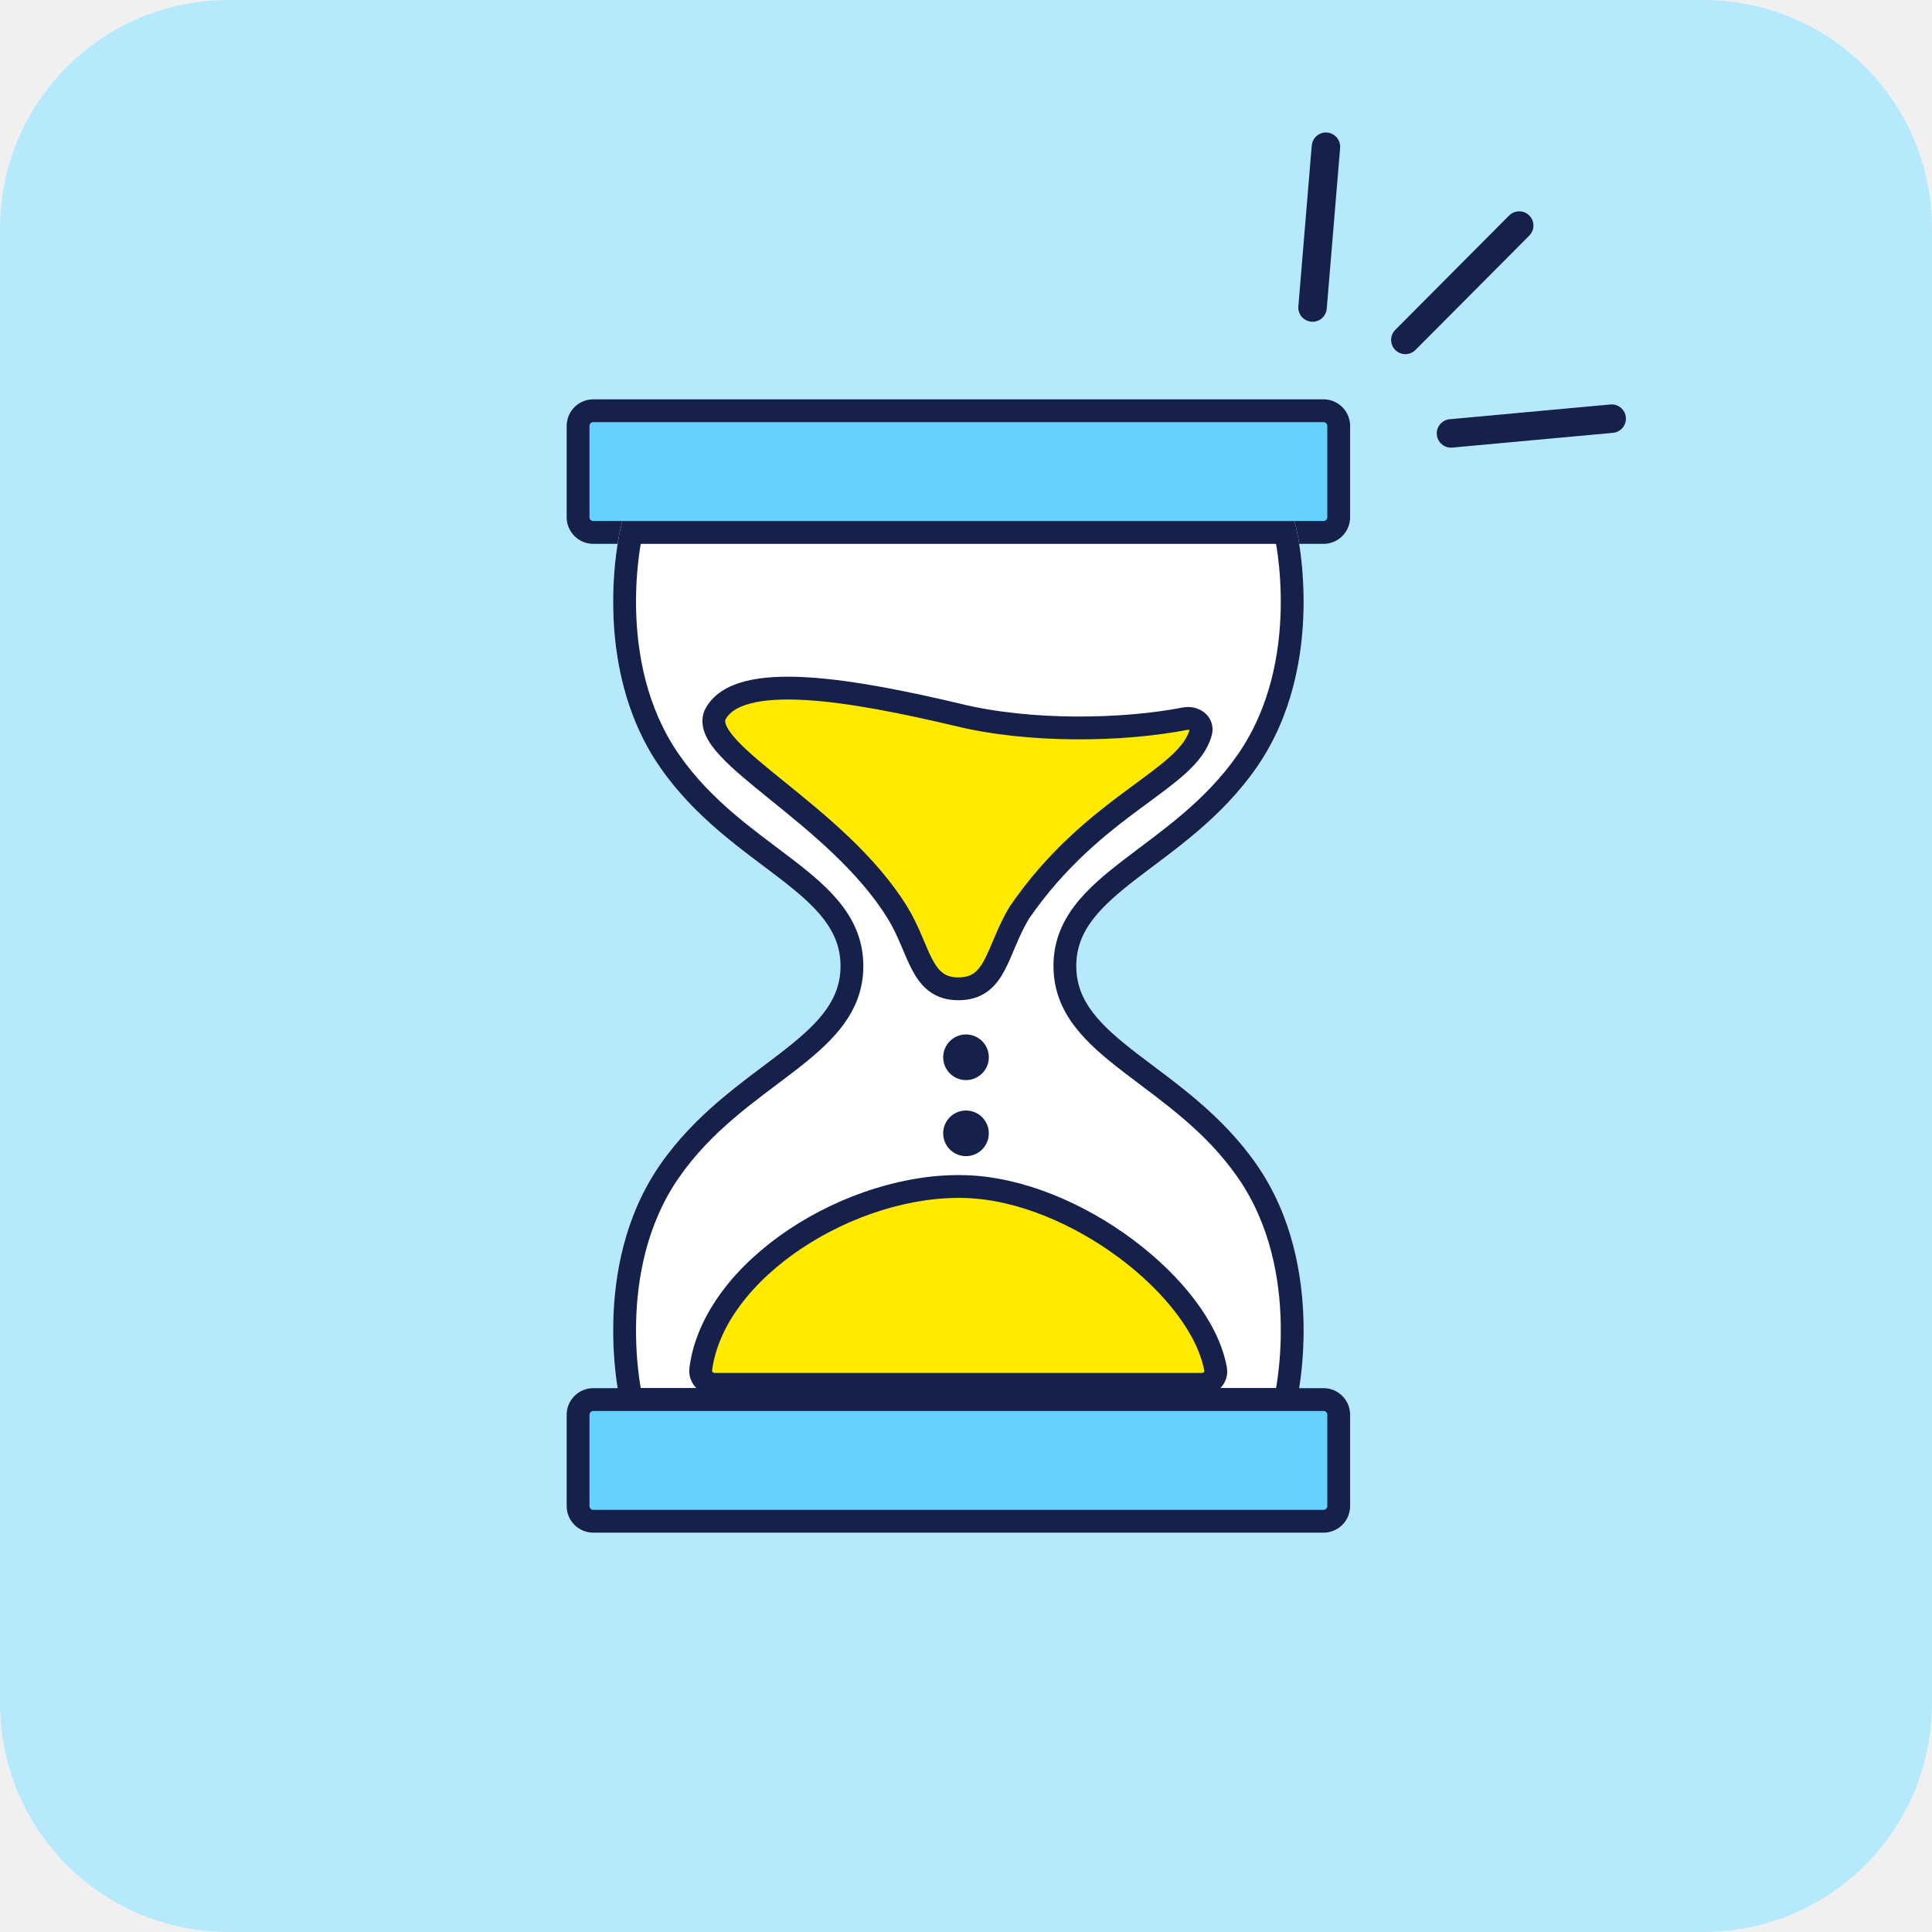
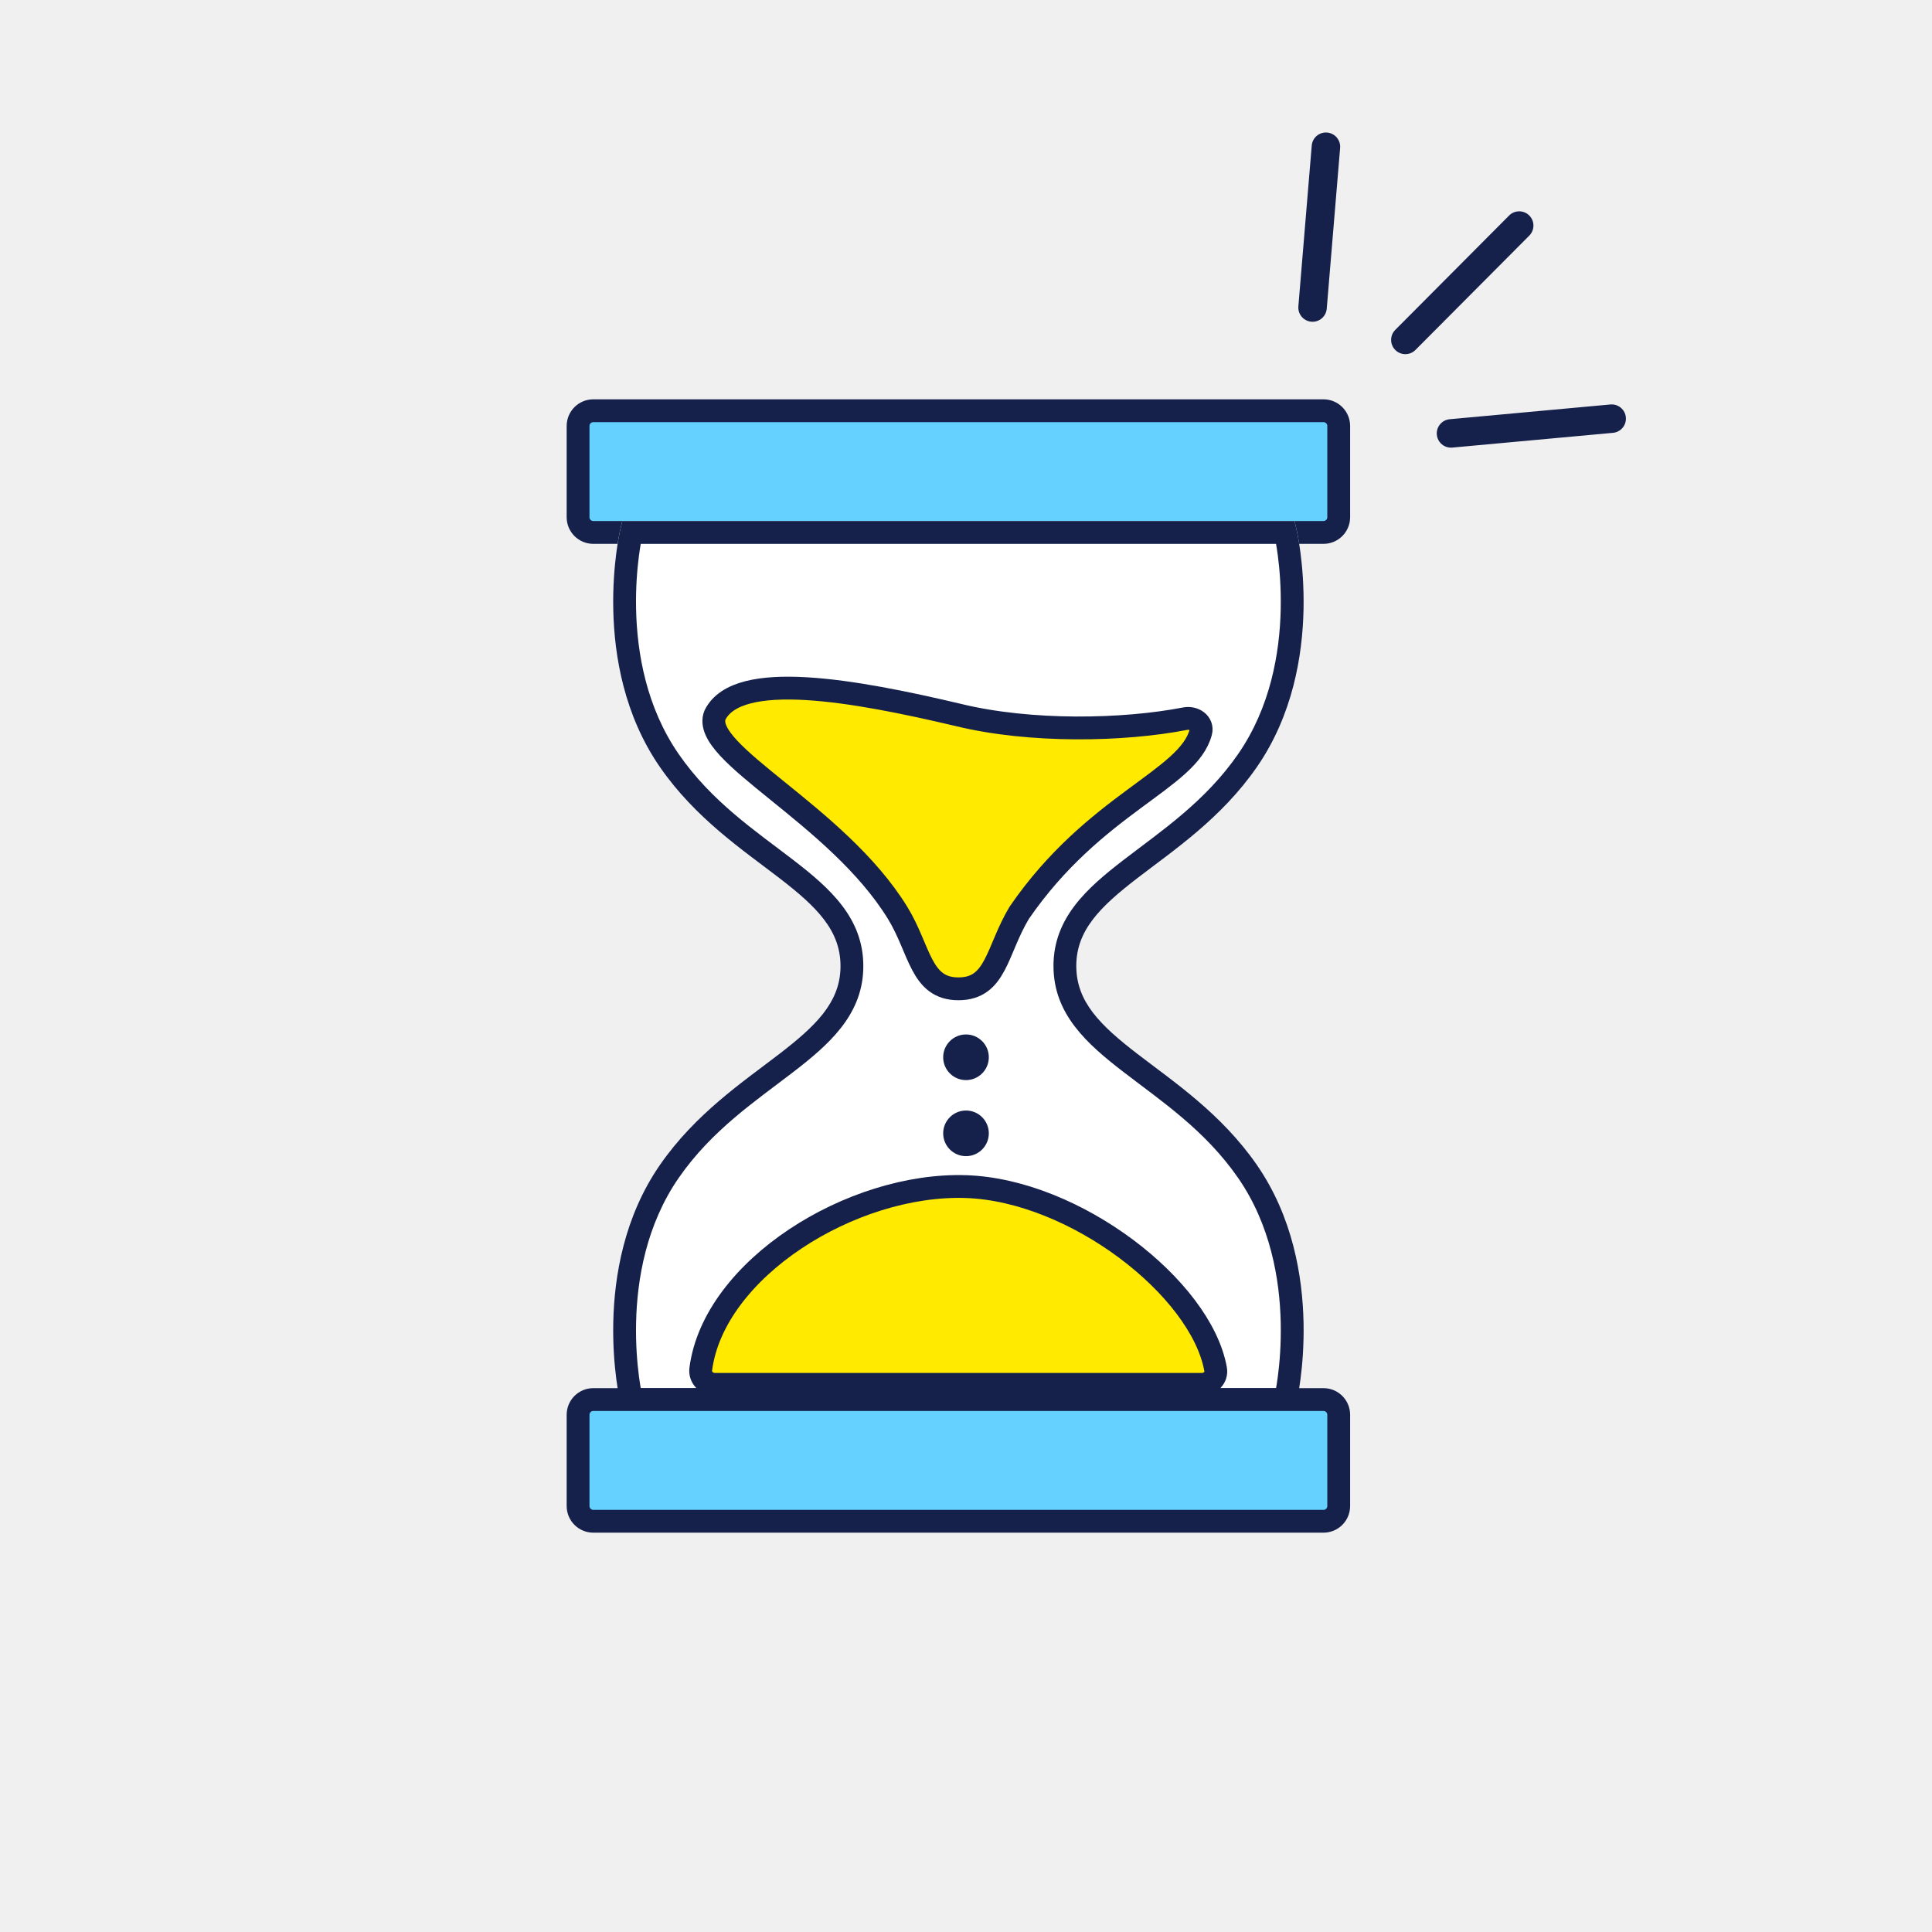
<svg xmlns="http://www.w3.org/2000/svg" width="127" height="127" viewBox="0 0 127 127" fill="none">
-   <rect width="127" height="127" rx="15" fill="white" />
-   <rect width="127" height="127" rx="15" fill="#B7E9FD" />
  <rect x="38" y="27" width="50" height="8" rx="1" fill="#65D1FF" stroke="#15214B" stroke-width="1.5" />
-   <path d="M70.751 63.5C70.751 65.845 72.316 67.391 74.772 69.28C77.16 71.117 80.284 73.202 82.618 76.573C84.983 79.99 85.624 83.905 85.689 86.922C85.721 88.436 85.609 89.74 85.487 90.667C85.427 91.131 85.364 91.502 85.316 91.76C85.291 91.888 85.271 91.989 85.256 92.059C85.249 92.093 85.243 92.121 85.239 92.14C85.236 92.149 85.235 92.157 85.234 92.162C85.234 92.161 85.233 92.164 85.234 92.162L85.096 92.75H63.001V91.25H83.882C83.918 91.041 83.96 90.78 84 90.474C84.114 89.604 84.219 88.377 84.189 86.953C84.128 84.096 83.519 80.51 81.385 77.427C79.219 74.298 76.343 72.383 73.857 70.47C71.438 68.609 69.251 66.655 69.251 63.5C69.251 60.345 71.437 58.391 73.856 56.53C76.342 54.617 79.218 52.702 81.384 49.573C83.519 46.49 84.127 42.905 84.188 40.047C84.218 38.623 84.113 37.396 83.999 36.526C83.959 36.22 83.917 35.959 83.881 35.75H42.119C42.084 35.959 42.041 36.22 42.001 36.526C41.888 37.396 41.782 38.623 41.813 40.047C41.874 42.905 42.482 46.49 44.616 49.573C46.782 52.702 49.658 54.617 52.145 56.53C54.564 58.391 56.75 60.345 56.75 63.5L56.744 63.792C56.614 66.777 54.488 68.667 52.145 70.47C49.658 72.382 46.782 74.298 44.616 77.427C42.482 80.51 41.873 84.096 41.813 86.953C41.782 88.377 41.888 89.604 42.001 90.474C42.041 90.78 42.084 91.041 42.119 91.25H63.001V92.75H40.906L40.77 92.172C40.77 92.174 40.769 92.17 40.77 92.172C40.769 92.166 40.765 92.149 40.763 92.14C40.759 92.121 40.753 92.093 40.745 92.059C40.731 91.989 40.71 91.888 40.686 91.76C40.638 91.502 40.574 91.131 40.514 90.667C40.393 89.74 40.281 88.436 40.313 86.922C40.377 83.905 41.018 79.99 43.383 76.573C45.717 73.202 48.842 71.117 51.23 69.28C53.609 67.45 55.152 65.942 55.246 63.718L55.25 63.5C55.25 61.155 53.686 59.609 51.23 57.72C48.842 55.883 45.717 53.798 43.383 50.427C41.018 47.01 40.377 43.095 40.313 40.078C40.281 38.564 40.393 37.261 40.514 36.333C40.574 35.869 40.638 35.498 40.686 35.24C40.71 35.111 40.731 35.011 40.745 34.941C40.753 34.907 40.759 34.879 40.763 34.86C40.765 34.851 40.767 34.843 40.768 34.838C40.767 34.839 40.768 34.836 40.768 34.838L40.906 34.25H85.095L85.231 34.828C85.23 34.826 85.231 34.83 85.231 34.828C85.232 34.834 85.235 34.851 85.237 34.86C85.242 34.879 85.248 34.907 85.255 34.941C85.27 35.011 85.291 35.111 85.315 35.24C85.363 35.498 85.426 35.869 85.487 36.333C85.608 37.261 85.72 38.564 85.688 40.078C85.624 43.095 84.983 47.01 82.617 50.427C80.284 53.798 77.159 55.883 74.771 57.72C72.315 59.609 70.751 61.155 70.751 63.5Z" fill="white" />
+   <path d="M70.751 63.5C70.751 65.845 72.316 67.391 74.772 69.28C77.16 71.117 80.284 73.202 82.618 76.573C84.983 79.99 85.624 83.905 85.689 86.922C85.721 88.436 85.609 89.74 85.487 90.667C85.427 91.131 85.364 91.502 85.316 91.76C85.291 91.888 85.271 91.989 85.256 92.059C85.249 92.093 85.243 92.121 85.239 92.14C85.236 92.149 85.235 92.157 85.234 92.162C85.233 92.164 85.234 92.161 85.234 92.162L85.096 92.75H63.001V91.25H83.882C83.918 91.041 83.96 90.78 84 90.474C84.114 89.604 84.219 88.377 84.189 86.953C84.128 84.096 83.519 80.51 81.385 77.427C79.219 74.298 76.343 72.383 73.857 70.47C71.438 68.609 69.251 66.655 69.251 63.5C69.251 60.345 71.437 58.391 73.856 56.53C76.342 54.617 79.218 52.702 81.384 49.573C83.519 46.49 84.127 42.905 84.188 40.047C84.218 38.623 84.113 37.396 83.999 36.526C83.959 36.22 83.917 35.959 83.881 35.75H42.119C42.084 35.959 42.041 36.22 42.001 36.526C41.888 37.396 41.782 38.623 41.813 40.047C41.874 42.905 42.482 46.49 44.616 49.573C46.782 52.702 49.658 54.617 52.145 56.53C54.564 58.391 56.75 60.345 56.75 63.5L56.744 63.792C56.614 66.777 54.488 68.667 52.145 70.47C49.658 72.382 46.782 74.298 44.616 77.427C42.482 80.51 41.873 84.096 41.813 86.953C41.782 88.377 41.888 89.604 42.001 90.474C42.041 90.78 42.084 91.041 42.119 91.25H63.001V92.75H40.906L40.77 92.172C40.769 92.17 40.77 92.174 40.77 92.172C40.769 92.166 40.765 92.149 40.763 92.14C40.759 92.121 40.753 92.093 40.745 92.059C40.731 91.989 40.71 91.888 40.686 91.76C40.638 91.502 40.574 91.131 40.514 90.667C40.393 89.74 40.281 88.436 40.313 86.922C40.377 83.905 41.018 79.99 43.383 76.573C45.717 73.202 48.842 71.117 51.23 69.28C53.609 67.45 55.152 65.942 55.246 63.718L55.25 63.5C55.25 61.155 53.686 59.609 51.23 57.72C48.842 55.883 45.717 53.798 43.383 50.427C41.018 47.01 40.377 43.095 40.313 40.078C40.281 38.564 40.393 37.261 40.514 36.333C40.574 35.869 40.638 35.498 40.686 35.24C40.71 35.111 40.731 35.011 40.745 34.941C40.753 34.907 40.759 34.879 40.763 34.86C40.765 34.851 40.767 34.843 40.768 34.838C40.767 34.839 40.768 34.836 40.768 34.838L40.906 34.25H85.095L85.231 34.828C85.23 34.826 85.231 34.83 85.231 34.828C85.232 34.834 85.235 34.851 85.237 34.86C85.242 34.879 85.248 34.907 85.255 34.941C85.27 35.011 85.291 35.111 85.315 35.24C85.363 35.498 85.426 35.869 85.487 36.333C85.608 37.261 85.72 38.564 85.688 40.078C85.624 43.095 84.983 47.01 82.617 50.427C80.284 53.798 77.159 55.883 74.771 57.72C72.315 59.609 70.751 61.155 70.751 63.5Z" fill="white" />
  <path fill-rule="evenodd" clip-rule="evenodd" d="M83.882 91.25H63.001H42.119C42.084 91.041 42.041 90.78 42.001 90.474C41.888 89.604 41.782 88.377 41.813 86.953C41.873 84.096 42.482 80.51 44.616 77.427C46.474 74.743 48.854 72.952 51.062 71.29C51.429 71.014 51.791 70.742 52.145 70.47C54.488 68.667 56.614 66.777 56.744 63.792L56.75 63.5C56.75 60.345 54.564 58.391 52.145 56.53C51.791 56.258 51.429 55.986 51.062 55.71C48.854 54.047 46.474 52.257 44.616 49.573C42.482 46.49 41.874 42.905 41.813 40.047C41.782 38.623 41.888 37.396 42.001 36.526C42.041 36.22 42.084 35.959 42.119 35.75H83.881C83.917 35.959 83.959 36.22 83.999 36.526C84.113 37.396 84.218 38.623 84.188 40.047C84.127 42.905 83.519 46.49 81.384 49.573C79.526 52.257 77.147 54.047 74.938 55.71C74.571 55.986 74.21 56.258 73.856 56.53C71.437 58.391 69.251 60.345 69.251 63.5C69.251 66.655 71.438 68.609 73.857 70.47C74.211 70.742 74.572 71.014 74.939 71.29C77.148 72.952 79.527 74.743 81.385 77.427C83.519 80.51 84.128 84.096 84.189 86.953C84.219 88.377 84.114 89.604 84 90.474C83.96 90.78 83.918 91.041 83.882 91.25Z" fill="white" />
  <path d="M70.751 63.5C70.751 65.845 72.316 67.391 74.772 69.28C77.16 71.117 80.284 73.202 82.618 76.573C84.983 79.99 85.624 83.905 85.689 86.922C85.721 88.436 85.609 89.74 85.487 90.667C85.427 91.131 85.364 91.502 85.316 91.76C85.291 91.888 85.271 91.989 85.256 92.059C85.249 92.093 85.243 92.121 85.239 92.14C85.236 92.149 85.235 92.157 85.234 92.162C85.233 92.164 85.233 92.166 85.233 92.168L85.232 92.171L84.501 92L85.232 92.172L85.096 92.75H63.001V91.25H83.882C83.918 91.041 83.96 90.78 84 90.474C84.114 89.604 84.219 88.377 84.189 86.953C84.128 84.096 83.519 80.51 81.385 77.427C79.219 74.298 76.343 72.383 73.857 70.47C71.438 68.609 69.251 66.655 69.251 63.5H69.25C69.25 60.345 71.437 58.391 73.856 56.53C76.342 54.617 79.218 52.702 81.384 49.573C83.519 46.49 84.127 42.905 84.188 40.047C84.218 38.623 84.113 37.396 83.999 36.526C83.959 36.22 83.917 35.959 83.881 35.75H42.119C42.084 35.959 42.041 36.22 42.001 36.526C41.888 37.396 41.782 38.623 41.813 40.047C41.874 42.905 42.482 46.49 44.616 49.573C46.782 52.702 49.658 54.617 52.145 56.53C54.564 58.391 56.75 60.345 56.75 63.5L56.744 63.792C56.614 66.777 54.488 68.667 52.145 70.47C49.658 72.382 46.782 74.298 44.616 77.427C42.482 80.51 41.873 84.096 41.813 86.953C41.782 88.377 41.888 89.604 42.001 90.474C42.041 90.78 42.084 91.041 42.119 91.25H63V92.75H40.906L40.77 92.172L41.5 92L40.77 92.171L40.769 92.168C40.768 92.166 40.768 92.164 40.768 92.162C40.767 92.157 40.765 92.149 40.763 92.14C40.759 92.121 40.753 92.093 40.745 92.059C40.731 91.989 40.71 91.888 40.686 91.76C40.638 91.502 40.574 91.131 40.514 90.667C40.393 89.74 40.281 88.436 40.313 86.922C40.377 83.905 41.018 79.99 43.383 76.573C45.717 73.202 48.842 71.117 51.23 69.28C53.609 67.45 55.152 65.942 55.246 63.718L55.25 63.5C55.25 61.155 53.686 59.609 51.23 57.72C48.842 55.883 45.717 53.798 43.383 50.427C41.018 47.01 40.377 43.095 40.313 40.078C40.281 38.564 40.393 37.261 40.514 36.333C40.574 35.869 40.638 35.498 40.686 35.24C40.71 35.111 40.731 35.011 40.745 34.941C40.753 34.907 40.759 34.879 40.763 34.86C40.765 34.851 40.767 34.843 40.768 34.838C40.768 34.836 40.768 34.834 40.769 34.832L40.77 34.829L41.5 35L40.77 34.828L40.906 34.25H85.095L85.231 34.828L84.5 35L85.231 34.829L85.232 34.832C85.232 34.834 85.232 34.836 85.233 34.838C85.234 34.843 85.235 34.851 85.237 34.86C85.242 34.879 85.248 34.907 85.255 34.941C85.27 35.011 85.291 35.111 85.315 35.24C85.363 35.498 85.426 35.869 85.487 36.333C85.608 37.261 85.72 38.564 85.688 40.078C85.624 43.095 84.983 47.01 82.617 50.427C80.284 53.798 77.159 55.883 74.771 57.72C72.315 59.609 70.75 61.155 70.75 63.5H70.751Z" fill="#15214B" />
  <rect x="38" y="92" width="50" height="8" rx="1" fill="#65D1FF" stroke="#15214B" stroke-width="1.5" />
  <path d="M46.064 90.003C46.913 83.417 55.981 77.752 63.5 78.001C70.65 78.237 78.95 84.666 79.908 90.007C80.006 90.55 79.552 91.001 79 91.001H47C46.447 91.001 45.994 90.551 46.064 90.003Z" fill="#FFEA00" stroke="#15214B" stroke-width="1.5" />
  <circle cx="63.5" cy="74.5" r="1.5" fill="#15214B" />
  <circle cx="63.5" cy="69.5" r="1.5" fill="#15214B" />
  <path d="M63 47C56.173 45.387 48.5 44 47 47C46 49.5 55 53.5 59 60C60.488 62.418 60.499 65 63 65C65.501 65 65.5 62.5 67 60C71.95 52.8 78.115 51.27 78.934 48.12C79.085 47.539 78.488 47.128 77.899 47.243C73.829 48.034 67.724 48.153 63 47Z" fill="#FFEA00" stroke="#15214B" stroke-width="1.5" />
  <path d="M86.227 9.568C86.27 9.053 86.722 8.67 87.237 8.713C87.752 8.756 88.135 9.208 88.093 9.723L87.213 20.293C87.17 20.808 86.718 21.191 86.203 21.148C85.688 21.105 85.305 20.653 85.348 20.138L86.227 9.568Z" fill="#15214B" />
  <path d="M105.858 26.588C106.373 26.541 106.829 26.92 106.876 27.435C106.923 27.949 106.544 28.405 106.03 28.452L95.467 29.422C94.953 29.469 94.497 29.09 94.45 28.575C94.403 28.06 94.781 27.605 95.296 27.558L105.858 26.588Z" fill="#15214B" />
  <path d="M99.201 14.167C99.566 13.801 100.158 13.8 100.525 14.164C100.891 14.529 100.892 15.121 100.528 15.488L93.044 23.005C92.68 23.371 92.087 23.372 91.721 23.008C91.355 22.643 91.353 22.05 91.718 21.684L99.201 14.167Z" fill="#15214B" />
</svg>
